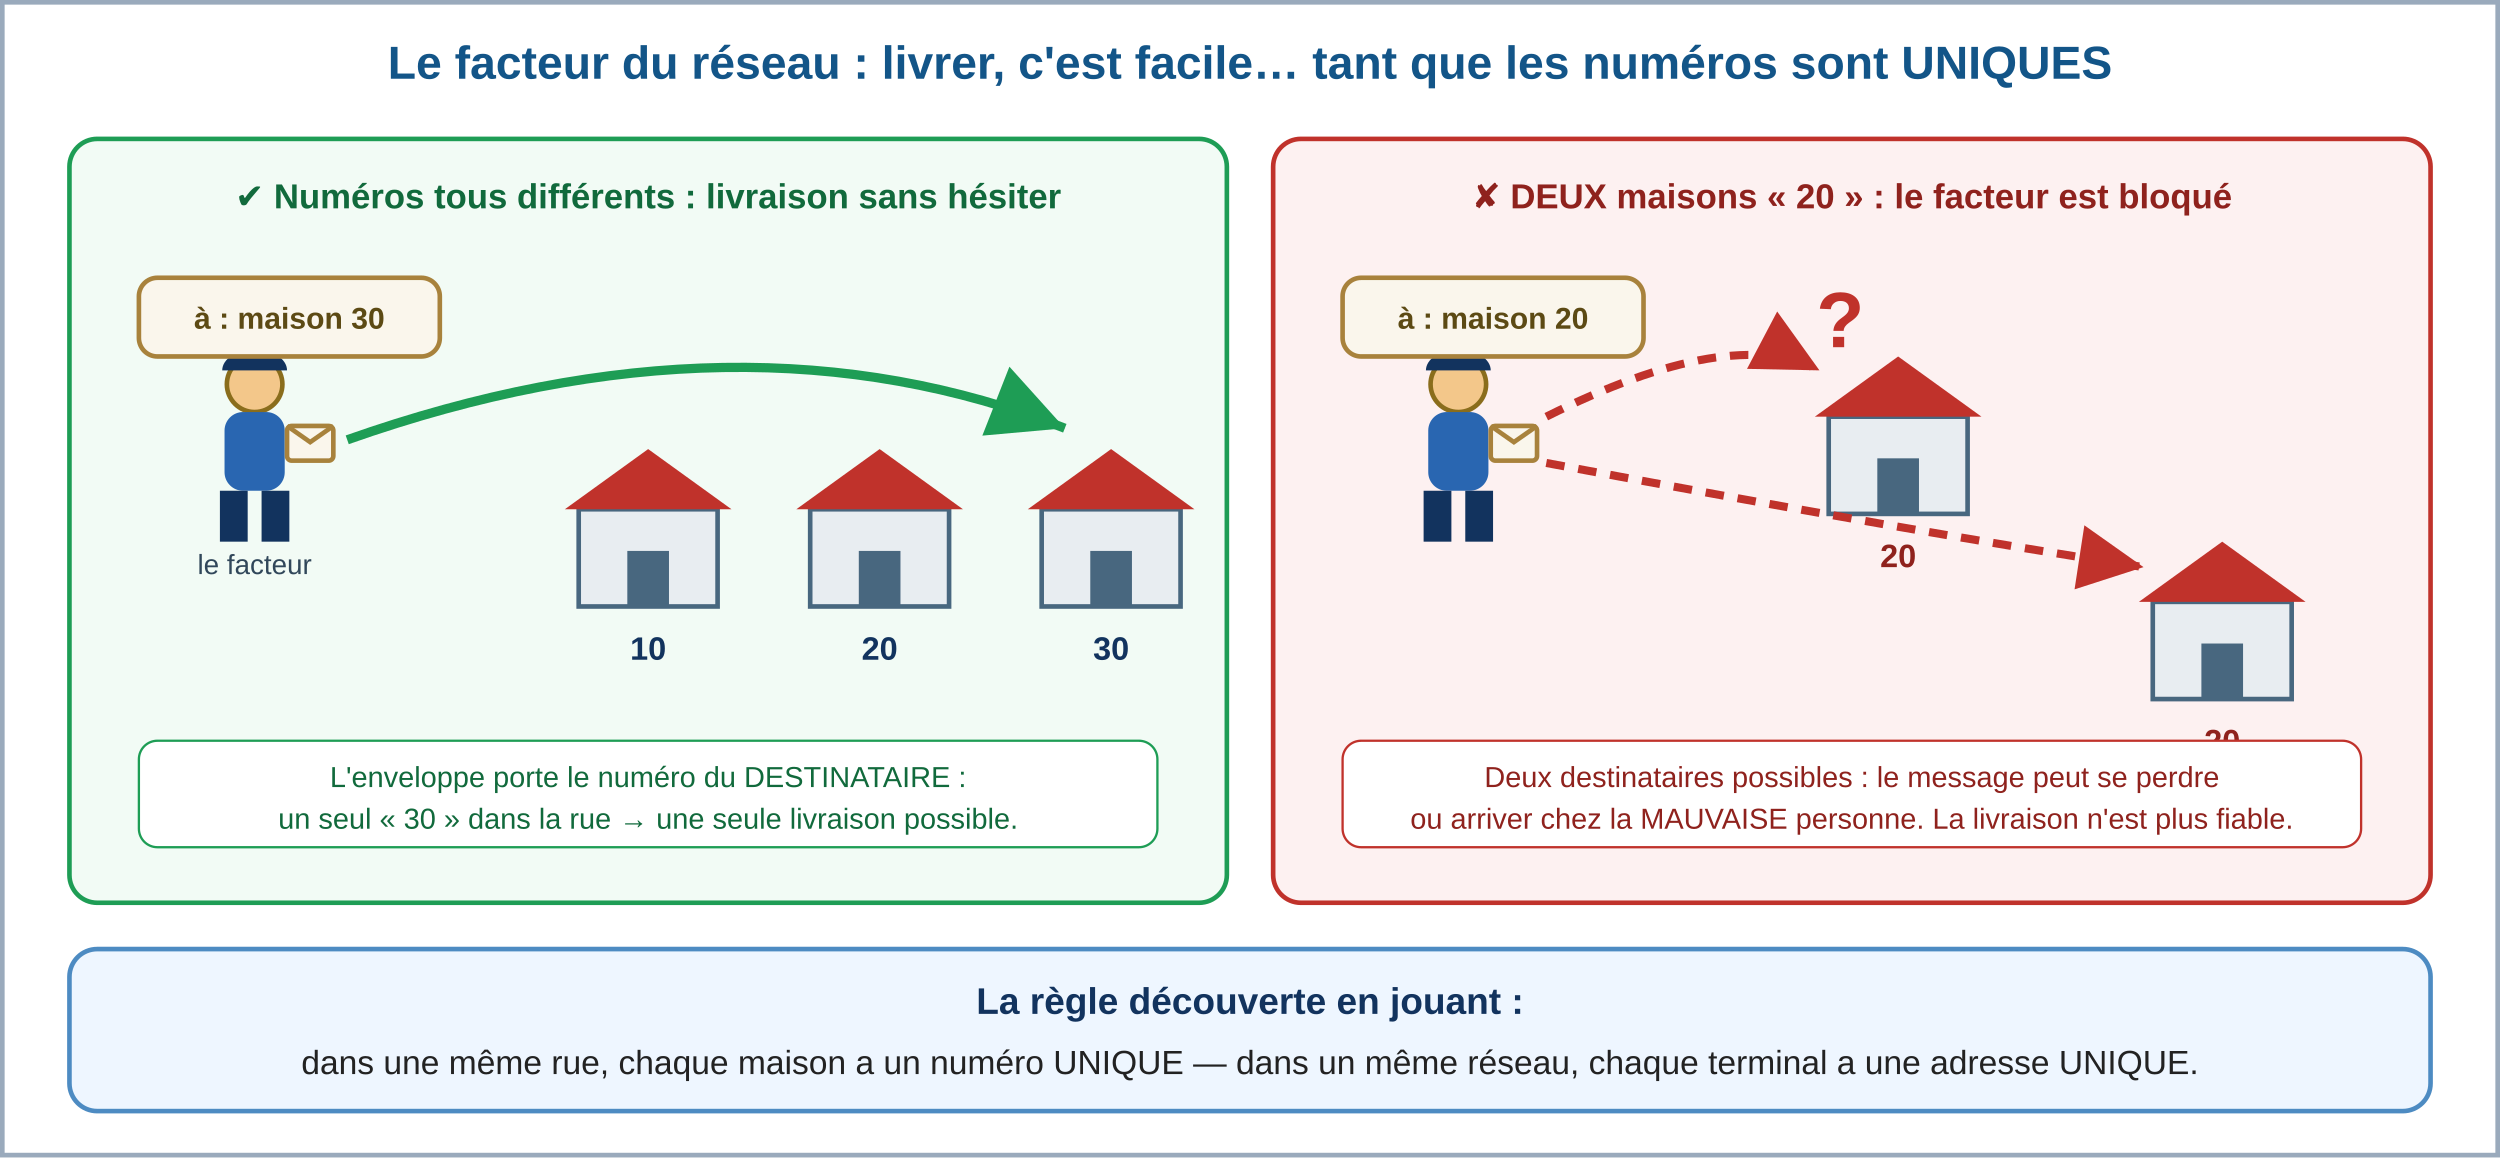
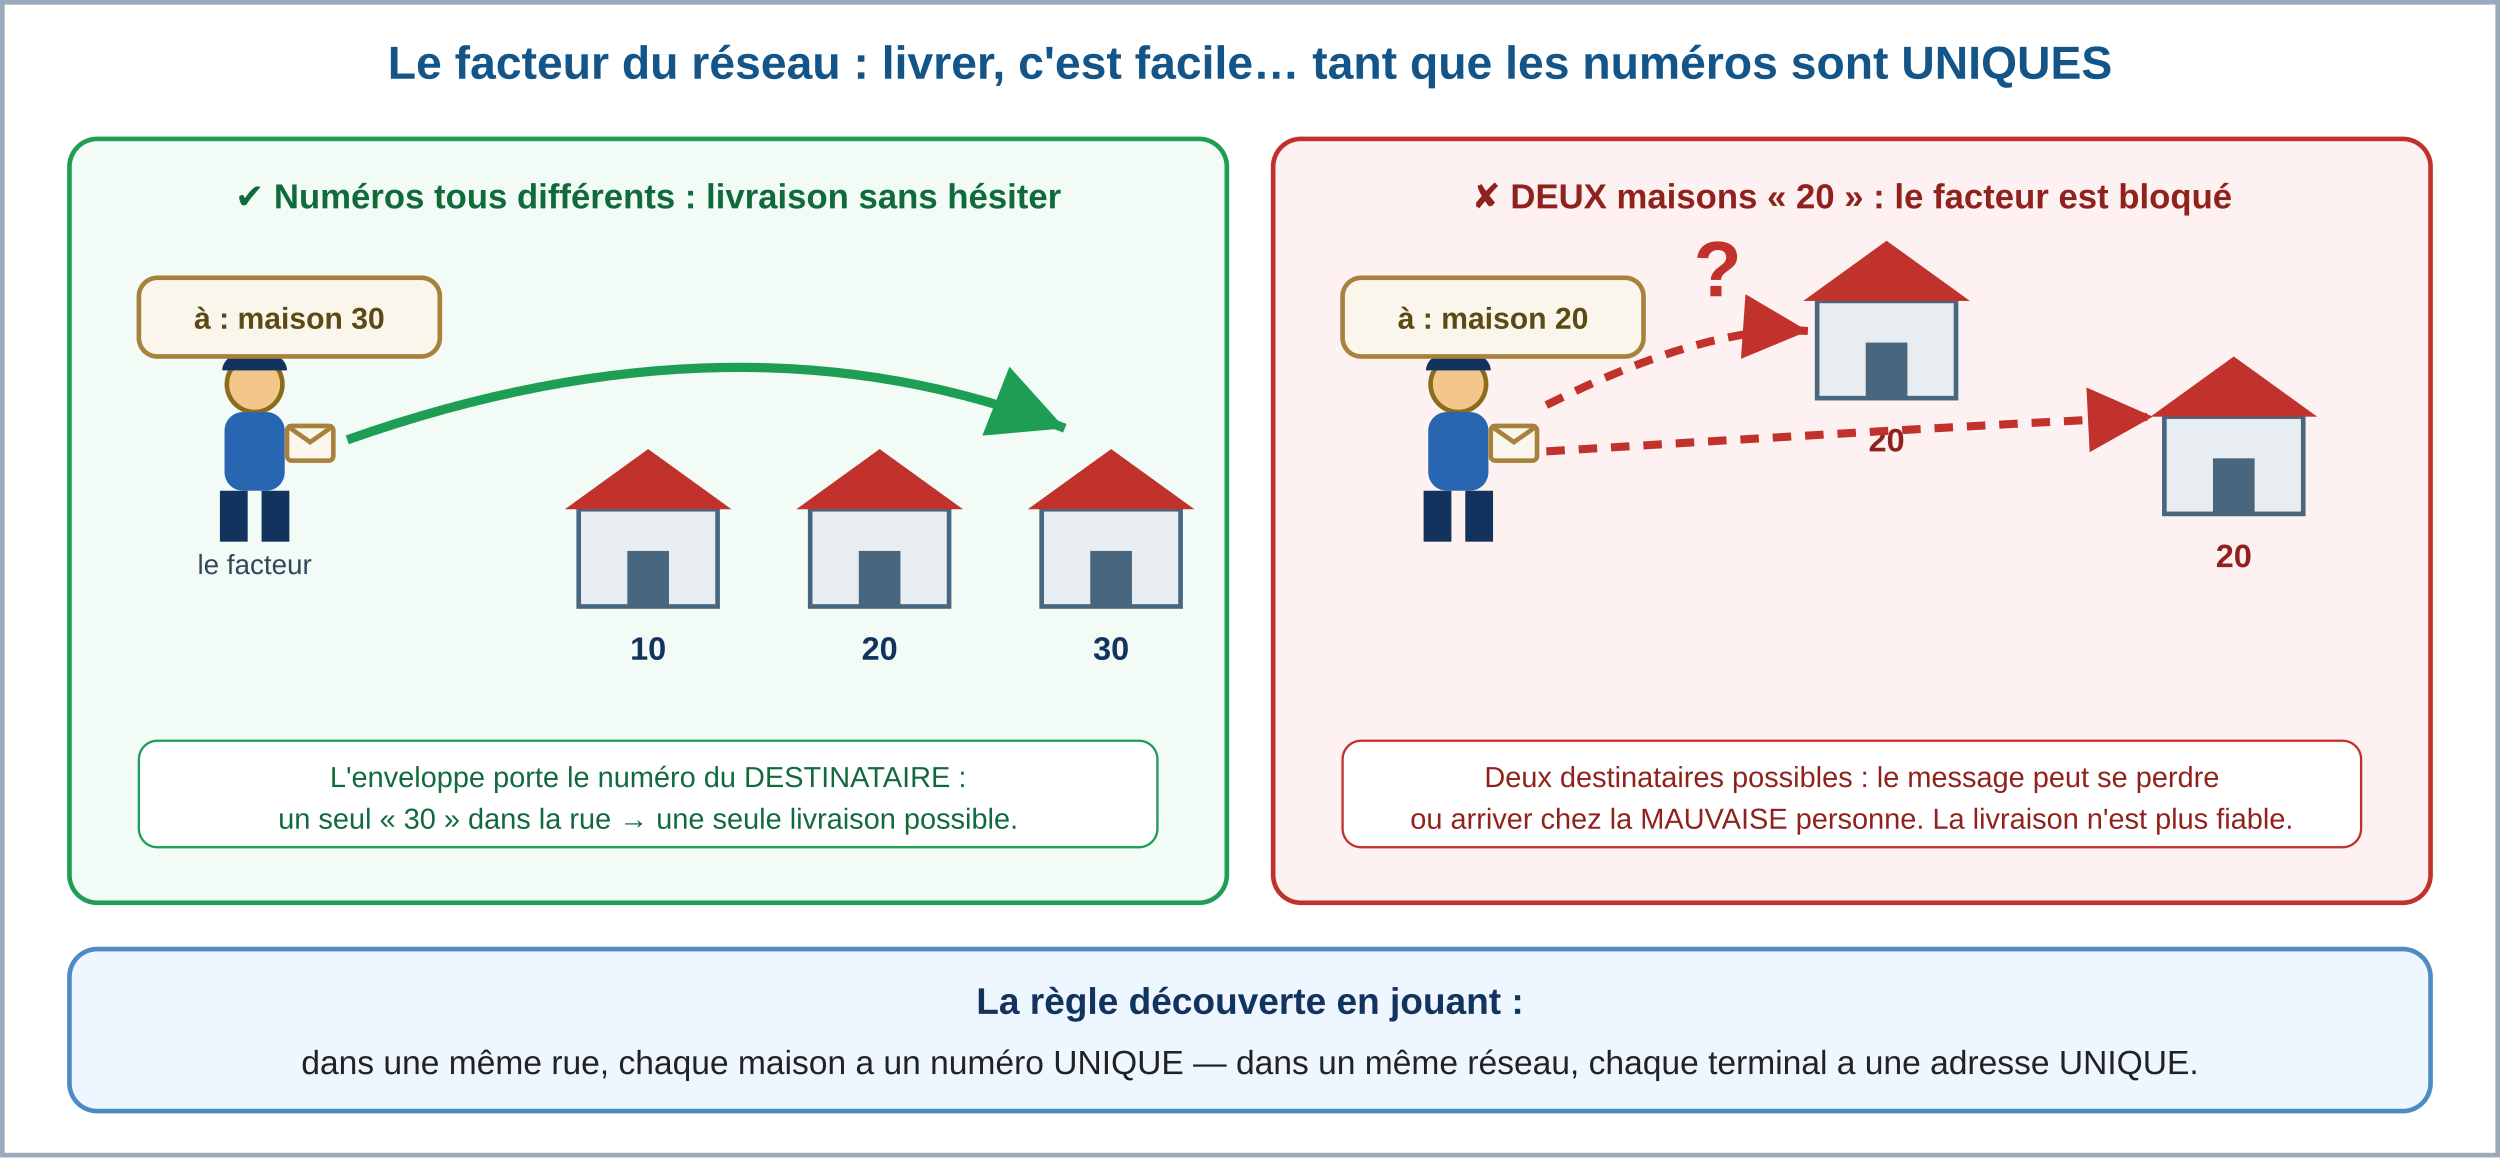
<svg xmlns="http://www.w3.org/2000/svg" viewBox="0 0 1080 500" role="img" aria-labelledby="t d" font-family="Arial, Helvetica, sans-serif">
  <rect width="1080" height="500" fill="#ffffff" />
  <rect x="1" y="1" width="1078" height="498" fill="none" stroke="#9aaabc" stroke-width="2" />
  <text x="540" y="34" text-anchor="middle" font-size="20" font-weight="bold" fill="#135588">Le facteur du réseau : livrer, c'est facile… tant que les numéros sont UNIQUES</text>
  <defs>
    <g id="maison">
      <rect x="-30" y="0" width="60" height="42" fill="#e8edf1" stroke="#48677f" stroke-width="2" />
      <polygon points="-36,0 0,-26 36,0" fill="#c0322b" />
      <rect x="-9" y="18" width="18" height="24" fill="#48677f" />
    </g>
    <g id="facteur">
      <circle cx="0" cy="-34" r="12" fill="#f3c78a" stroke="#8a6d1c" stroke-width="2" />
      <path d="M-14 -40 a14 9 0 0 1 28 0 z" fill="#12335e" />
      <rect x="-13" y="-22" width="26" height="34" rx="8" fill="#2966b1" />
      <rect x="-15" y="12" width="12" height="22" fill="#12335e" />
      <rect x="3" y="12" width="12" height="22" fill="#12335e" />
      <rect x="14" y="-16" width="20" height="15" rx="2" fill="#faf6ec" stroke="#a8823c" stroke-width="2" />
      <path d="M14 -16 l10 7 l10 -7" fill="none" stroke="#a8823c" stroke-width="2" />
    </g>
    <marker id="mfv" markerWidth="10" markerHeight="10" refX="8" refY="4" orient="auto">
      <path d="M0 0 L8 4 L0 8 z" fill="#1e9d55" />
    </marker>
    <marker id="mfr" markerWidth="10" markerHeight="10" refX="8" refY="4" orient="auto">
      <path d="M0 0 L8 4 L0 8 z" fill="#c0322b" />
    </marker>
  </defs>
  <rect x="30" y="60" width="500" height="330" rx="12" fill="#f2fbf5" stroke="#1e9d55" stroke-width="2" />
  <text x="280" y="90" text-anchor="middle" font-size="15" font-weight="bold" fill="#116a3c">✔ Numéros tous différents : livraison sans hésiter</text>
  <use href="#facteur" x="110" y="200" />
  <text x="110" y="248" text-anchor="middle" font-size="12" fill="#31475a">le facteur</text>
  <rect x="60" y="120" width="130" height="34" rx="8" fill="#faf6ec" stroke="#a8823c" stroke-width="2" />
  <text x="125" y="142" text-anchor="middle" font-size="13" font-weight="bold" fill="#5c4a14">à : maison 30</text>
  <use href="#maison" x="280" y="220" />
  <text x="280" y="285" text-anchor="middle" font-size="14" font-weight="bold" fill="#12335e">10</text>
  <use href="#maison" x="380" y="220" />
  <text x="380" y="285" text-anchor="middle" font-size="14" font-weight="bold" fill="#12335e">20</text>
  <use href="#maison" x="480" y="220" />
  <text x="480" y="285" text-anchor="middle" font-size="14" font-weight="bold" fill="#12335e">30</text>
  <path d="M150 190 q170 -60 310 -5" fill="none" stroke="#1e9d55" stroke-width="4" marker-end="url(#mfv)" />
  <rect x="60" y="320" width="440" height="46" rx="8" fill="#ffffff" stroke="#1e9d55" />
  <text x="280" y="340" text-anchor="middle" font-size="12.5" fill="#116a3c">L'enveloppe porte le numéro du DESTINATAIRE :</text>
  <text x="280" y="358" text-anchor="middle" font-size="12.5" fill="#116a3c">un seul « 30 » dans la rue → une seule livraison possible.</text>
  <rect x="550" y="60" width="500" height="330" rx="12" fill="#fdf1f1" stroke="#c0322b" stroke-width="2" />
  <text x="800" y="90" text-anchor="middle" font-size="15" font-weight="bold" fill="#8f221d">✘ DEUX maisons « 20 » : le facteur est bloqué</text>
  <use href="#facteur" x="630" y="200" />
  <rect x="580" y="120" width="130" height="34" rx="8" fill="#faf6ec" stroke="#a8823c" stroke-width="2" />
  <text x="645" y="142" text-anchor="middle" font-size="13" font-weight="bold" fill="#5c4a14">à : maison 20</text>
-   <use href="#maison" x="820" y="180" />
-   <text x="820" y="245" text-anchor="middle" font-size="14" font-weight="bold" fill="#8f221d">20</text>
-   <use href="#maison" x="960" y="260" />
-   <text x="960" y="325" text-anchor="middle" font-size="14" font-weight="bold" fill="#8f221d">20</text>
-   <path d="M668 180 q80 -40 118 -20" fill="none" stroke="#c0322b" stroke-width="3.5" stroke-dasharray="8 6" marker-end="url(#mfr)" />
-   <path d="M668 200 q160 30 258 45" fill="none" stroke="#c0322b" stroke-width="3.5" stroke-dasharray="8 6" marker-end="url(#mfr)" />
-   <text x="795" y="150" text-anchor="middle" font-size="34" font-weight="bold" fill="#c0322b">?</text>
+   <use href="#maison" x="815" y="130" />
+   <text x="815" y="195" text-anchor="middle" font-size="14" font-weight="bold" fill="#8f221d">20</text>
+   <use href="#maison" x="965" y="180" />
+   <text x="965" y="245" text-anchor="middle" font-size="14" font-weight="bold" fill="#8f221d">20</text>
+   <path d="M668 175 q70 -35 113 -32" fill="none" stroke="#c0322b" stroke-width="3.5" stroke-dasharray="8 6" marker-end="url(#mfr)" />
+   <path d="M668 195 q160 -10 262 -15" fill="none" stroke="#c0322b" stroke-width="3.5" stroke-dasharray="8 6" marker-end="url(#mfr)" />
+   <text x="742" y="128" text-anchor="middle" font-size="34" font-weight="bold" fill="#c0322b">?</text>
  <rect x="580" y="320" width="440" height="46" rx="8" fill="#ffffff" stroke="#c0322b" />
  <text x="800" y="340" text-anchor="middle" font-size="12.5" fill="#8f221d">Deux destinataires possibles : le message peut se perdre</text>
  <text x="800" y="358" text-anchor="middle" font-size="12.5" fill="#8f221d">ou arriver chez la MAUVAISE personne. La livraison n'est plus fiable.</text>
  <rect x="30" y="410" width="1020" height="70" rx="12" fill="#eef6ff" stroke="#4d8bc2" stroke-width="2" />
  <text x="540" y="438" text-anchor="middle" font-size="16" font-weight="bold" fill="#12335e">La règle découverte en jouant :</text>
  <text x="540" y="464" text-anchor="middle" font-size="14.5" fill="#222">dans une même rue, chaque maison a un numéro UNIQUE — dans un même réseau, chaque terminal a une adresse UNIQUE.</text>
</svg>
